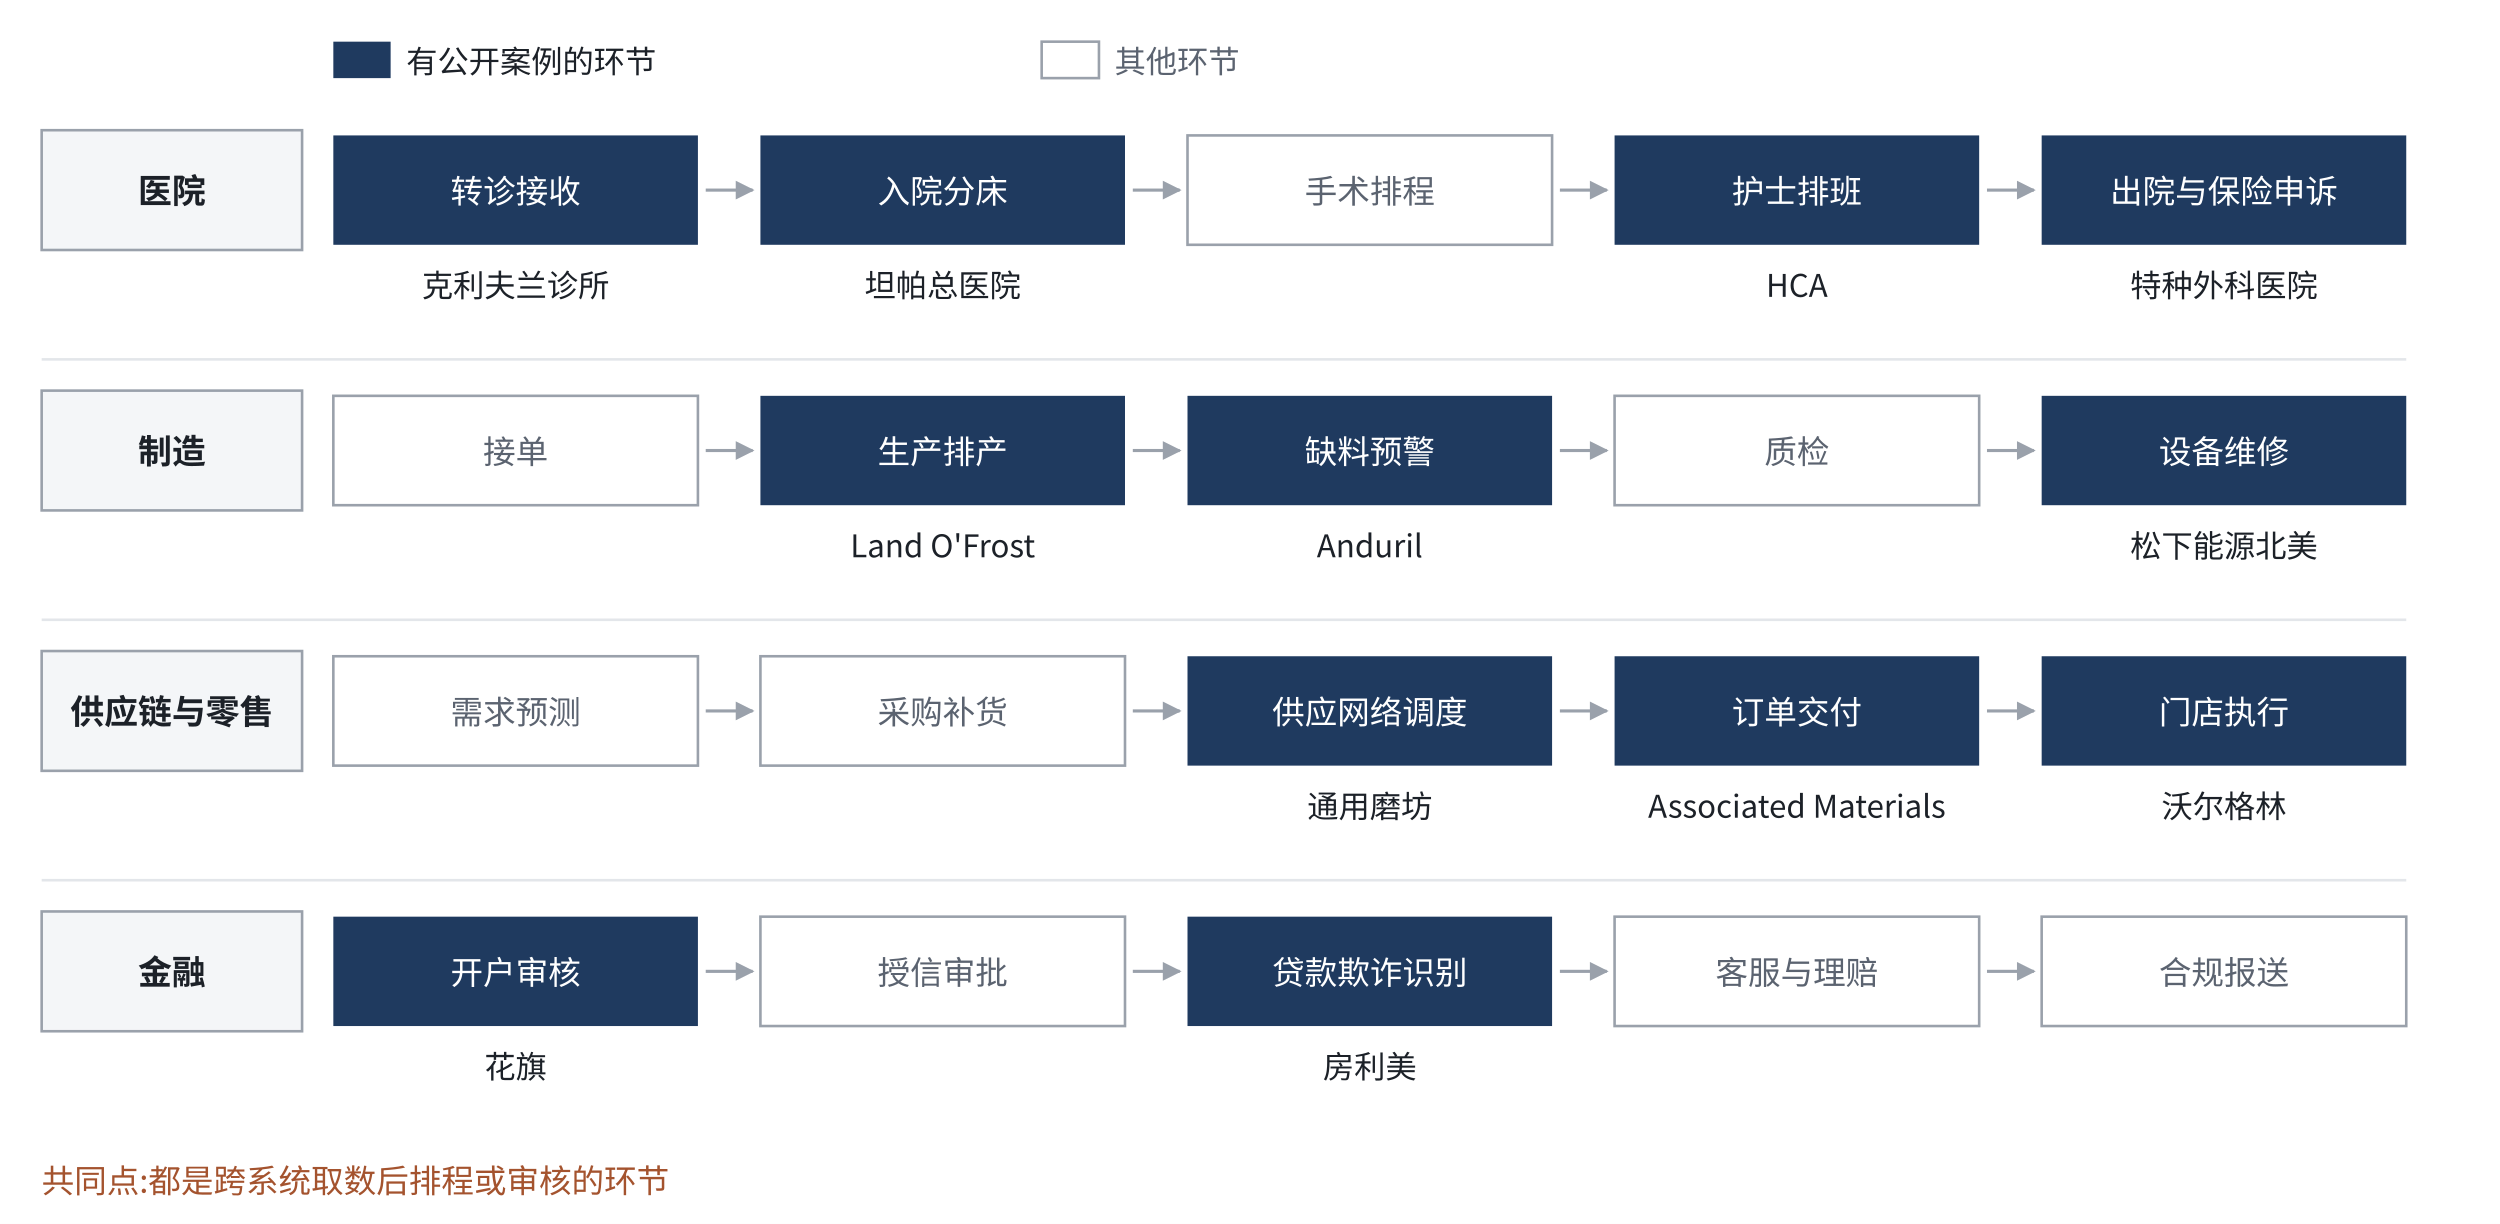
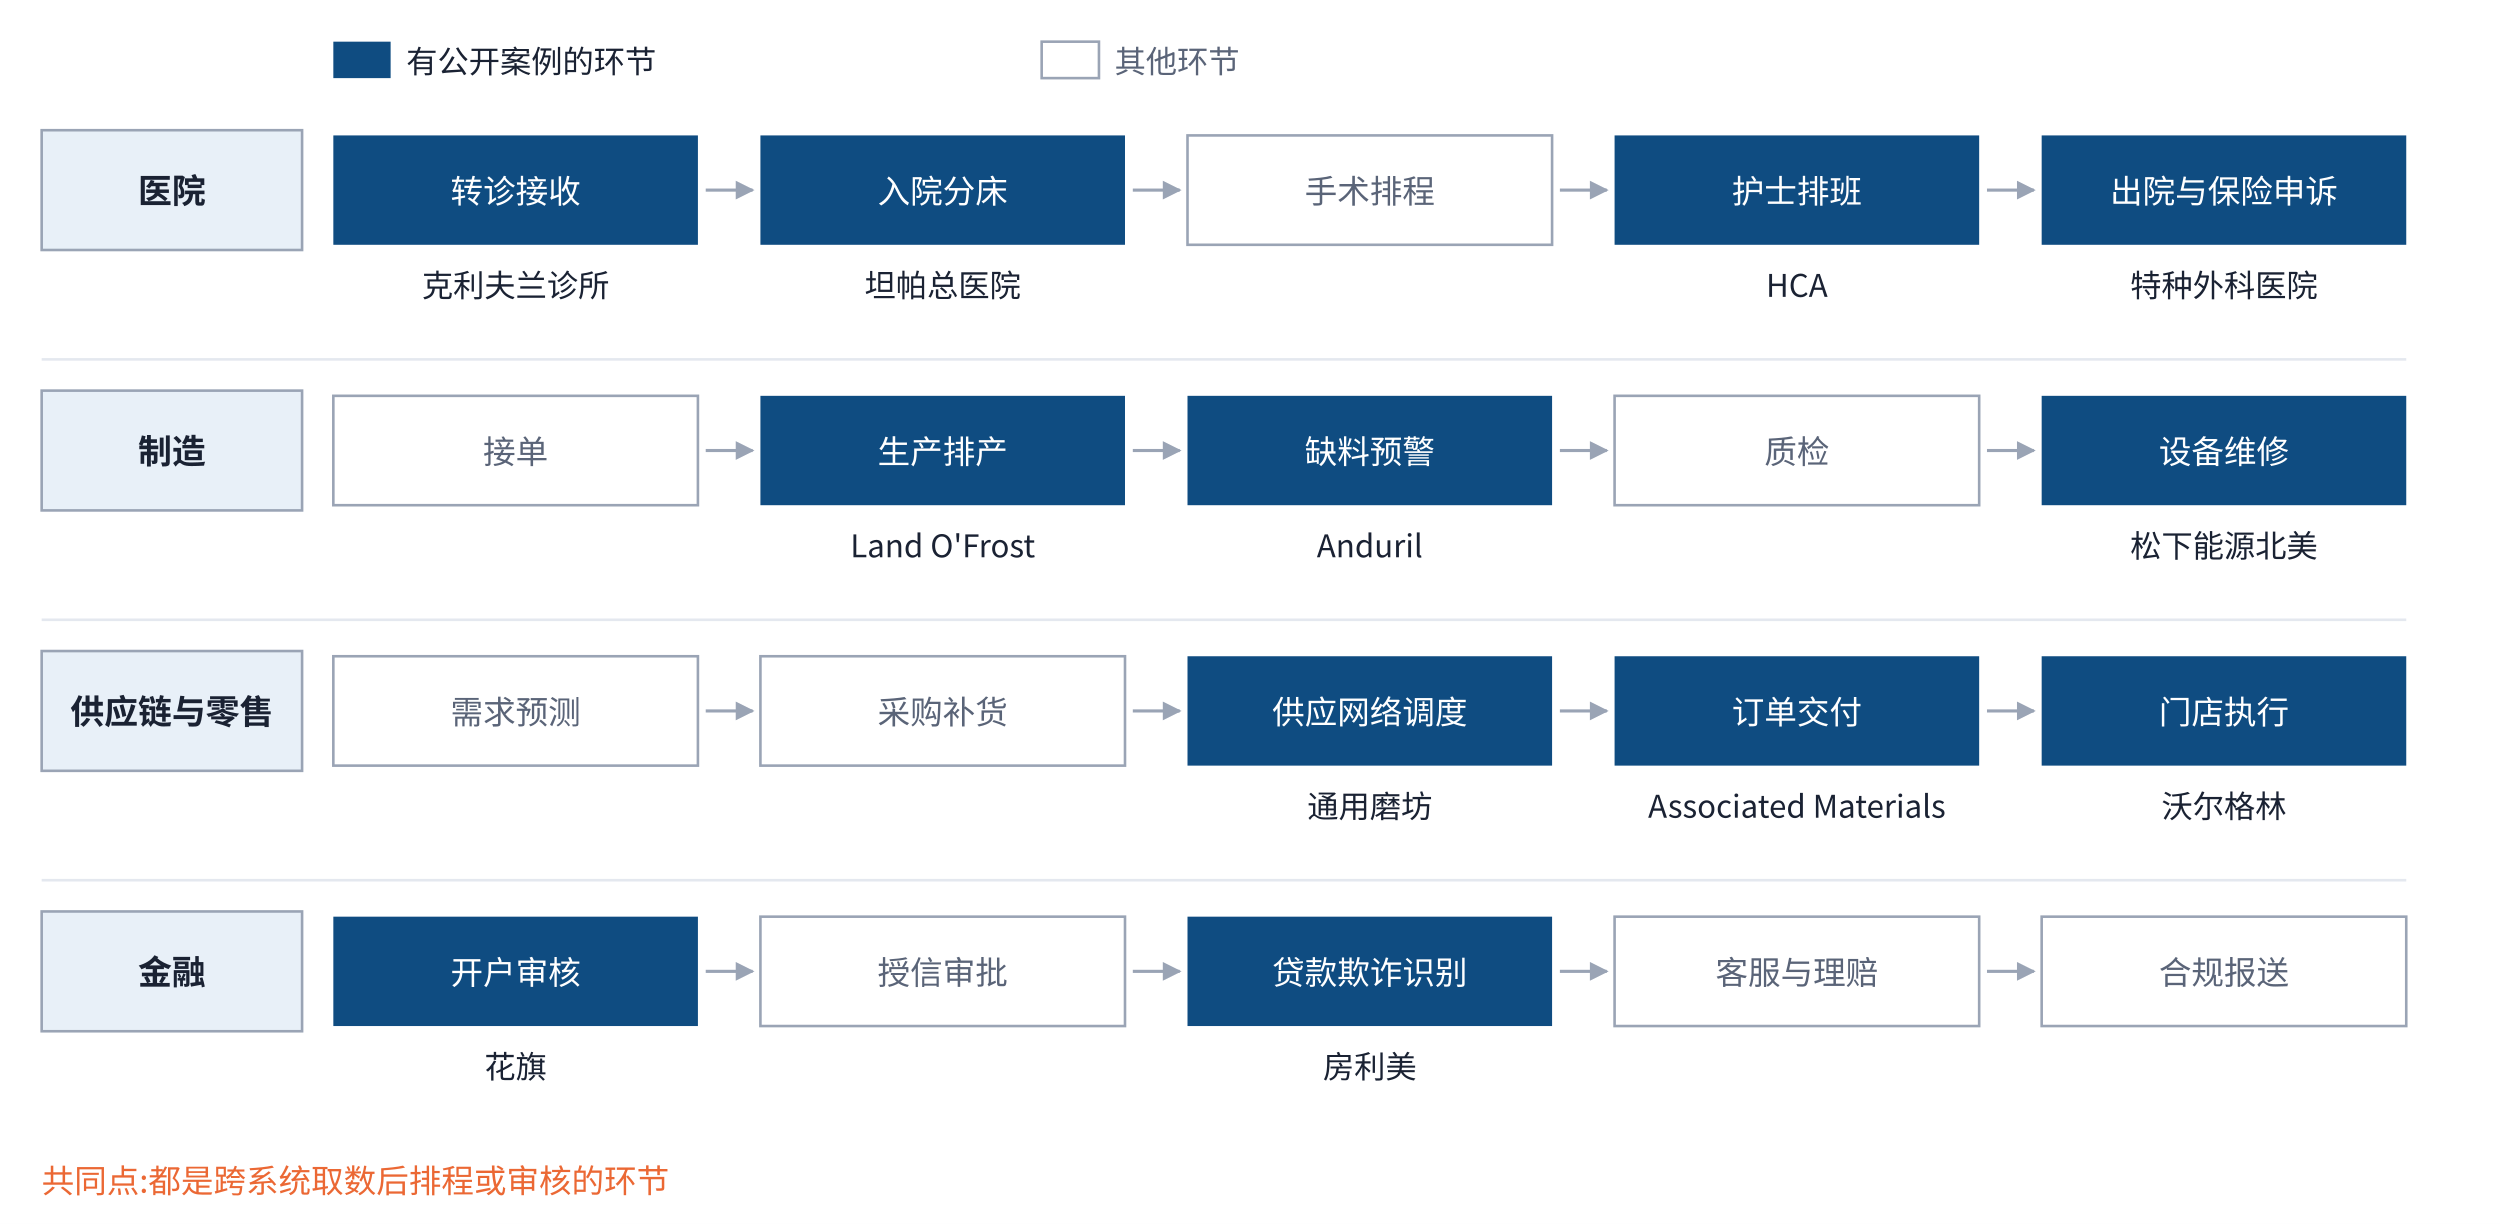
<svg xmlns="http://www.w3.org/2000/svg" viewBox="0 0 960 470" width="960" height="470" font-family="'PingFang SC','Microsoft YaHei','Noto Sans CJK SC','WenQuanYi Zen Hei',system-ui,sans-serif">
  <defs>
    <marker id="ar" viewBox="0 0 10 10" refX="9" refY="5" markerWidth="6" markerHeight="6" orient="auto">
-       <path d="M0,0 L10,5 L0,10 z" fill="#9aa1ab" />
+       <path d="M0,0 L10,5 L0,10 z" fill="#9aa4b5" />
    </marker>
  </defs>
  <rect x="0" y="0" width="960" height="470" fill="#ffffff" />
-   <rect x="128" y="16" width="22" height="14" fill="#1f3a5f" />
-   <text x="156" y="28" font-size="12" fill="#1c2128">有公开案例的环节</text>
-   <rect x="400" y="16" width="22" height="14" fill="#fff" stroke="#9aa1ab" />
-   <text x="428" y="28" font-size="12" fill="#5b6370">其他环节</text>
-   <rect x="16" y="50" width="100" height="46" fill="#f4f6f8" stroke="#9aa1ab" />
-   <text x="66" y="78" font-size="13" font-weight="700" fill="#1c2128" text-anchor="middle">医院</text>
-   <rect x="128" y="52" width="140" height="42" fill="#1f3a5f" />
+   <rect x="128" y="16" width="22" height="14" fill="#0f4c81" />
+   <text x="156" y="28" font-size="12" fill="#1a2233">有公开案例的环节</text>
+   <rect x="400" y="16" width="22" height="14" fill="#fff" stroke="#9aa4b5" />
+   <text x="428" y="28" font-size="12" fill="#5a6478">其他环节</text>
+   <rect x="16" y="50" width="100" height="46" fill="#e8f0f8" stroke="#9aa4b5" />
+   <text x="66" y="78" font-size="13" font-weight="700" fill="#1a2233" text-anchor="middle">医院</text>
+   <rect x="128" y="52" width="140" height="42" fill="#0f4c81" />
  <text x="198.0" y="78" font-size="12.5" fill="#ffffff" text-anchor="middle">转诊接收</text>
-   <text x="198.0" y="114" font-size="12" fill="#1c2128" text-anchor="middle">克利夫兰诊所</text>
-   <path d="M271,73 H289" stroke="#9aa1ab" stroke-width="1.2" fill="none" marker-end="url(#ar)" />
-   <rect x="292" y="52" width="140" height="42" fill="#1f3a5f" />
+   <text x="198.0" y="114" font-size="12" fill="#1a2233" text-anchor="middle">克利夫兰诊所</text>
+   <path d="M271,73 H289" stroke="#9aa4b5" stroke-width="1.2" fill="none" marker-end="url(#ar)" />
+   <rect x="292" y="52" width="140" height="42" fill="#0f4c81" />
  <text x="362.0" y="78" font-size="12.5" fill="#ffffff" text-anchor="middle">入院分床</text>
-   <text x="362.0" y="114" font-size="12" fill="#1c2128" text-anchor="middle">坦帕总医院</text>
-   <path d="M435,73 H453" stroke="#9aa1ab" stroke-width="1.2" fill="none" marker-end="url(#ar)" />
-   <rect x="456" y="52" width="140" height="42" fill="#ffffff" stroke="#9aa1ab" />
-   <text x="526.0" y="78" font-size="12.5" fill="#5b6370" text-anchor="middle">手术排程</text>
-   <path d="M599,73 H617" stroke="#9aa1ab" stroke-width="1.2" fill="none" marker-end="url(#ar)" />
-   <rect x="620" y="52" width="140" height="42" fill="#1f3a5f" />
+   <text x="362.0" y="114" font-size="12" fill="#1a2233" text-anchor="middle">坦帕总医院</text>
+   <path d="M435,73 H453" stroke="#9aa4b5" stroke-width="1.2" fill="none" marker-end="url(#ar)" />
+   <rect x="456" y="52" width="140" height="42" fill="#ffffff" stroke="#9aa4b5" />
+   <text x="526.0" y="78" font-size="12.5" fill="#5a6478" text-anchor="middle">手术排程</text>
+   <path d="M599,73 H617" stroke="#9aa4b5" stroke-width="1.2" fill="none" marker-end="url(#ar)" />
+   <rect x="620" y="52" width="140" height="42" fill="#0f4c81" />
  <text x="690.0" y="78" font-size="12.5" fill="#ffffff" text-anchor="middle">护士排班</text>
-   <text x="690.0" y="114" font-size="12" fill="#1c2128" text-anchor="middle">HCA</text>
-   <path d="M763,73 H781" stroke="#9aa1ab" stroke-width="1.2" fill="none" marker-end="url(#ar)" />
-   <rect x="784" y="52" width="140" height="42" fill="#1f3a5f" />
+   <text x="690.0" y="114" font-size="12" fill="#1a2233" text-anchor="middle">HCA</text>
+   <path d="M763,73 H781" stroke="#9aa4b5" stroke-width="1.2" fill="none" marker-end="url(#ar)" />
+   <rect x="784" y="52" width="140" height="42" fill="#0f4c81" />
  <text x="854.0" y="78" font-size="12.5" fill="#ffffff" text-anchor="middle">出院与保险申诉</text>
-   <text x="854.0" y="114" font-size="12" fill="#1c2128" text-anchor="middle">特种外科医院</text>
-   <line x1="16" y1="138" x2="924" y2="138" stroke="#e3e6ea" />
-   <rect x="16" y="150" width="100" height="46" fill="#f4f6f8" stroke="#9aa1ab" />
-   <text x="66" y="178" font-size="13" font-weight="700" fill="#1c2128" text-anchor="middle">制造</text>
-   <rect x="128" y="152" width="140" height="42" fill="#ffffff" stroke="#9aa1ab" />
-   <text x="198.0" y="178" font-size="12.5" fill="#5b6370" text-anchor="middle">接单</text>
-   <path d="M271,173 H289" stroke="#9aa1ab" stroke-width="1.2" fill="none" marker-end="url(#ar)" />
-   <rect x="292" y="152" width="140" height="42" fill="#1f3a5f" />
+   <text x="854.0" y="114" font-size="12" fill="#1a2233" text-anchor="middle">特种外科医院</text>
+   <line x1="16" y1="138" x2="924" y2="138" stroke="#e4e8ef" />
+   <rect x="16" y="150" width="100" height="46" fill="#e8f0f8" stroke="#9aa4b5" />
+   <text x="66" y="178" font-size="13" font-weight="700" fill="#1a2233" text-anchor="middle">制造</text>
+   <rect x="128" y="152" width="140" height="42" fill="#ffffff" stroke="#9aa4b5" />
+   <text x="198.0" y="178" font-size="12.5" fill="#5a6478" text-anchor="middle">接单</text>
+   <path d="M271,173 H289" stroke="#9aa4b5" stroke-width="1.2" fill="none" marker-end="url(#ar)" />
+   <rect x="292" y="152" width="140" height="42" fill="#0f4c81" />
  <text x="362.0" y="178" font-size="12.5" fill="#ffffff" text-anchor="middle">生产排产</text>
-   <text x="362.0" y="214" font-size="12" fill="#1c2128" text-anchor="middle">Land O'Frost</text>
-   <path d="M435,173 H453" stroke="#9aa1ab" stroke-width="1.2" fill="none" marker-end="url(#ar)" />
-   <rect x="456" y="152" width="140" height="42" fill="#1f3a5f" />
+   <text x="362.0" y="214" font-size="12" fill="#1a2233" text-anchor="middle">Land O'Frost</text>
+   <path d="M435,173 H453" stroke="#9aa4b5" stroke-width="1.2" fill="none" marker-end="url(#ar)" />
+   <rect x="456" y="152" width="140" height="42" fill="#0f4c81" />
  <text x="526.0" y="178" font-size="12.5" fill="#ffffff" text-anchor="middle">缺料预警</text>
-   <text x="526.0" y="214" font-size="12" fill="#1c2128" text-anchor="middle">Anduril</text>
-   <path d="M599,173 H617" stroke="#9aa1ab" stroke-width="1.2" fill="none" marker-end="url(#ar)" />
-   <rect x="620" y="152" width="140" height="42" fill="#ffffff" stroke="#9aa1ab" />
-   <text x="690.0" y="178" font-size="12.5" fill="#5b6370" text-anchor="middle">质检</text>
-   <path d="M763,173 H781" stroke="#9aa1ab" stroke-width="1.2" fill="none" marker-end="url(#ar)" />
-   <rect x="784" y="152" width="140" height="42" fill="#1f3a5f" />
+   <text x="526.0" y="214" font-size="12" fill="#1a2233" text-anchor="middle">Anduril</text>
+   <path d="M599,173 H617" stroke="#9aa4b5" stroke-width="1.2" fill="none" marker-end="url(#ar)" />
+   <rect x="620" y="152" width="140" height="42" fill="#ffffff" stroke="#9aa4b5" />
+   <text x="690.0" y="178" font-size="12.5" fill="#5a6478" text-anchor="middle">质检</text>
+   <path d="M763,173 H781" stroke="#9aa4b5" stroke-width="1.2" fill="none" marker-end="url(#ar)" />
+   <rect x="784" y="152" width="140" height="42" fill="#0f4c81" />
  <text x="854.0" y="178" font-size="12.5" fill="#ffffff" text-anchor="middle">设备维修</text>
-   <text x="854.0" y="214" font-size="12" fill="#1c2128" text-anchor="middle">松下能源北美</text>
-   <line x1="16" y1="238" x2="924" y2="238" stroke="#e3e6ea" />
-   <rect x="16" y="250" width="100" height="46" fill="#f4f6f8" stroke="#9aa1ab" />
-   <text x="66" y="278" font-size="13" font-weight="700" fill="#1c2128" text-anchor="middle">供应链与零售</text>
-   <rect x="128" y="252" width="140" height="42" fill="#ffffff" stroke="#9aa1ab" />
-   <text x="198.0" y="278" font-size="12.5" fill="#5b6370" text-anchor="middle">需求预测</text>
-   <path d="M271,273 H289" stroke="#9aa1ab" stroke-width="1.2" fill="none" marker-end="url(#ar)" />
-   <rect x="292" y="252" width="140" height="42" fill="#ffffff" stroke="#9aa1ab" />
-   <text x="362.0" y="278" font-size="12.5" fill="#5b6370" text-anchor="middle">采购补货</text>
-   <path d="M435,273 H453" stroke="#9aa1ab" stroke-width="1.2" fill="none" marker-end="url(#ar)" />
-   <rect x="456" y="252" width="140" height="42" fill="#1f3a5f" />
+   <text x="854.0" y="214" font-size="12" fill="#1a2233" text-anchor="middle">松下能源北美</text>
+   <line x1="16" y1="238" x2="924" y2="238" stroke="#e4e8ef" />
+   <rect x="16" y="250" width="100" height="46" fill="#e8f0f8" stroke="#9aa4b5" />
+   <text x="66" y="278" font-size="13" font-weight="700" fill="#1a2233" text-anchor="middle">供应链与零售</text>
+   <rect x="128" y="252" width="140" height="42" fill="#ffffff" stroke="#9aa4b5" />
+   <text x="198.0" y="278" font-size="12.5" fill="#5a6478" text-anchor="middle">需求预测</text>
+   <path d="M271,273 H289" stroke="#9aa4b5" stroke-width="1.2" fill="none" marker-end="url(#ar)" />
+   <rect x="292" y="252" width="140" height="42" fill="#ffffff" stroke="#9aa4b5" />
+   <text x="362.0" y="278" font-size="12.5" fill="#5a6478" text-anchor="middle">采购补货</text>
+   <path d="M435,273 H453" stroke="#9aa4b5" stroke-width="1.2" fill="none" marker-end="url(#ar)" />
+   <rect x="456" y="252" width="140" height="42" fill="#0f4c81" />
  <text x="526.0" y="278" font-size="12.5" fill="#ffffff" text-anchor="middle">供应网络调度</text>
-   <text x="526.0" y="314" font-size="12" fill="#1c2128" text-anchor="middle">通用磨坊</text>
-   <path d="M599,273 H617" stroke="#9aa1ab" stroke-width="1.2" fill="none" marker-end="url(#ar)" />
-   <rect x="620" y="252" width="140" height="42" fill="#1f3a5f" />
+   <text x="526.0" y="314" font-size="12" fill="#1a2233" text-anchor="middle">通用磨坊</text>
+   <path d="M599,273 H617" stroke="#9aa4b5" stroke-width="1.2" fill="none" marker-end="url(#ar)" />
+   <rect x="620" y="252" width="140" height="42" fill="#0f4c81" />
  <text x="690.0" y="278" font-size="12.5" fill="#ffffff" text-anchor="middle">订单交付</text>
-   <text x="690.0" y="314" font-size="12" fill="#1c2128" text-anchor="middle">Associated Materials</text>
-   <path d="M763,273 H781" stroke="#9aa1ab" stroke-width="1.2" fill="none" marker-end="url(#ar)" />
-   <rect x="784" y="252" width="140" height="42" fill="#1f3a5f" />
+   <text x="690.0" y="314" font-size="12" fill="#1a2233" text-anchor="middle">Associated Materials</text>
+   <path d="M763,273 H781" stroke="#9aa4b5" stroke-width="1.2" fill="none" marker-end="url(#ar)" />
+   <rect x="784" y="252" width="140" height="42" fill="#0f4c81" />
  <text x="854.0" y="278" font-size="12.5" fill="#ffffff" text-anchor="middle">门店执行</text>
-   <text x="854.0" y="314" font-size="12" fill="#1c2128" text-anchor="middle">沃尔格林</text>
-   <line x1="16" y1="338" x2="924" y2="338" stroke="#e3e6ea" />
-   <rect x="16" y="350" width="100" height="46" fill="#f4f6f8" stroke="#9aa1ab" />
-   <text x="66" y="378" font-size="13" font-weight="700" fill="#1c2128" text-anchor="middle">金融</text>
-   <rect x="128" y="352" width="140" height="42" fill="#1f3a5f" />
+   <text x="854.0" y="314" font-size="12" fill="#1a2233" text-anchor="middle">沃尔格林</text>
+   <line x1="16" y1="338" x2="924" y2="338" stroke="#e4e8ef" />
+   <rect x="16" y="350" width="100" height="46" fill="#e8f0f8" stroke="#9aa4b5" />
+   <text x="66" y="378" font-size="13" font-weight="700" fill="#1a2233" text-anchor="middle">金融</text>
+   <rect x="128" y="352" width="140" height="42" fill="#0f4c81" />
  <text x="198.0" y="378" font-size="12.5" fill="#ffffff" text-anchor="middle">开户审核</text>
-   <text x="198.0" y="414" font-size="12" fill="#1c2128" text-anchor="middle">花旗</text>
-   <path d="M271,373 H289" stroke="#9aa1ab" stroke-width="1.2" fill="none" marker-end="url(#ar)" />
-   <rect x="292" y="352" width="140" height="42" fill="#ffffff" stroke="#9aa1ab" />
-   <text x="362.0" y="378" font-size="12.5" fill="#5b6370" text-anchor="middle">授信审批</text>
-   <path d="M435,373 H453" stroke="#9aa1ab" stroke-width="1.2" fill="none" marker-end="url(#ar)" />
-   <rect x="456" y="352" width="140" height="42" fill="#1f3a5f" />
+   <text x="198.0" y="414" font-size="12" fill="#1a2233" text-anchor="middle">花旗</text>
+   <path d="M271,373 H289" stroke="#9aa4b5" stroke-width="1.2" fill="none" marker-end="url(#ar)" />
+   <rect x="292" y="352" width="140" height="42" fill="#ffffff" stroke="#9aa4b5" />
+   <text x="362.0" y="378" font-size="12.5" fill="#5a6478" text-anchor="middle">授信审批</text>
+   <path d="M435,373 H453" stroke="#9aa4b5" stroke-width="1.2" fill="none" marker-end="url(#ar)" />
+   <rect x="456" y="352" width="140" height="42" fill="#0f4c81" />
  <text x="526.0" y="378" font-size="12.5" fill="#ffffff" text-anchor="middle">贷款欺诈识别</text>
-   <text x="526.0" y="414" font-size="12" fill="#1c2128" text-anchor="middle">房利美</text>
-   <path d="M599,373 H617" stroke="#9aa1ab" stroke-width="1.2" fill="none" marker-end="url(#ar)" />
-   <rect x="620" y="352" width="140" height="42" fill="#ffffff" stroke="#9aa1ab" />
-   <text x="690.0" y="378" font-size="12.5" fill="#5b6370" text-anchor="middle">客服与理赔</text>
-   <path d="M763,373 H781" stroke="#9aa1ab" stroke-width="1.2" fill="none" marker-end="url(#ar)" />
-   <rect x="784" y="352" width="140" height="42" fill="#ffffff" stroke="#9aa1ab" />
-   <text x="854.0" y="378" font-size="12.5" fill="#5b6370" text-anchor="middle">合规报送</text>
-   <text x="16" y="458" font-size="12.5" fill="#a4532e">共同点:都是跨系统取数后排程或审核的环节</text>
+   <text x="526.0" y="414" font-size="12" fill="#1a2233" text-anchor="middle">房利美</text>
+   <path d="M599,373 H617" stroke="#9aa4b5" stroke-width="1.2" fill="none" marker-end="url(#ar)" />
+   <rect x="620" y="352" width="140" height="42" fill="#ffffff" stroke="#9aa4b5" />
+   <text x="690.0" y="378" font-size="12.5" fill="#5a6478" text-anchor="middle">客服与理赔</text>
+   <path d="M763,373 H781" stroke="#9aa4b5" stroke-width="1.2" fill="none" marker-end="url(#ar)" />
+   <rect x="784" y="352" width="140" height="42" fill="#ffffff" stroke="#9aa4b5" />
+   <text x="854.0" y="378" font-size="12.5" fill="#5a6478" text-anchor="middle">合规报送</text>
+   <text x="16" y="458" font-size="12.5" fill="#eb6834">共同点:都是跨系统取数后排程或审核的环节</text>
</svg>
